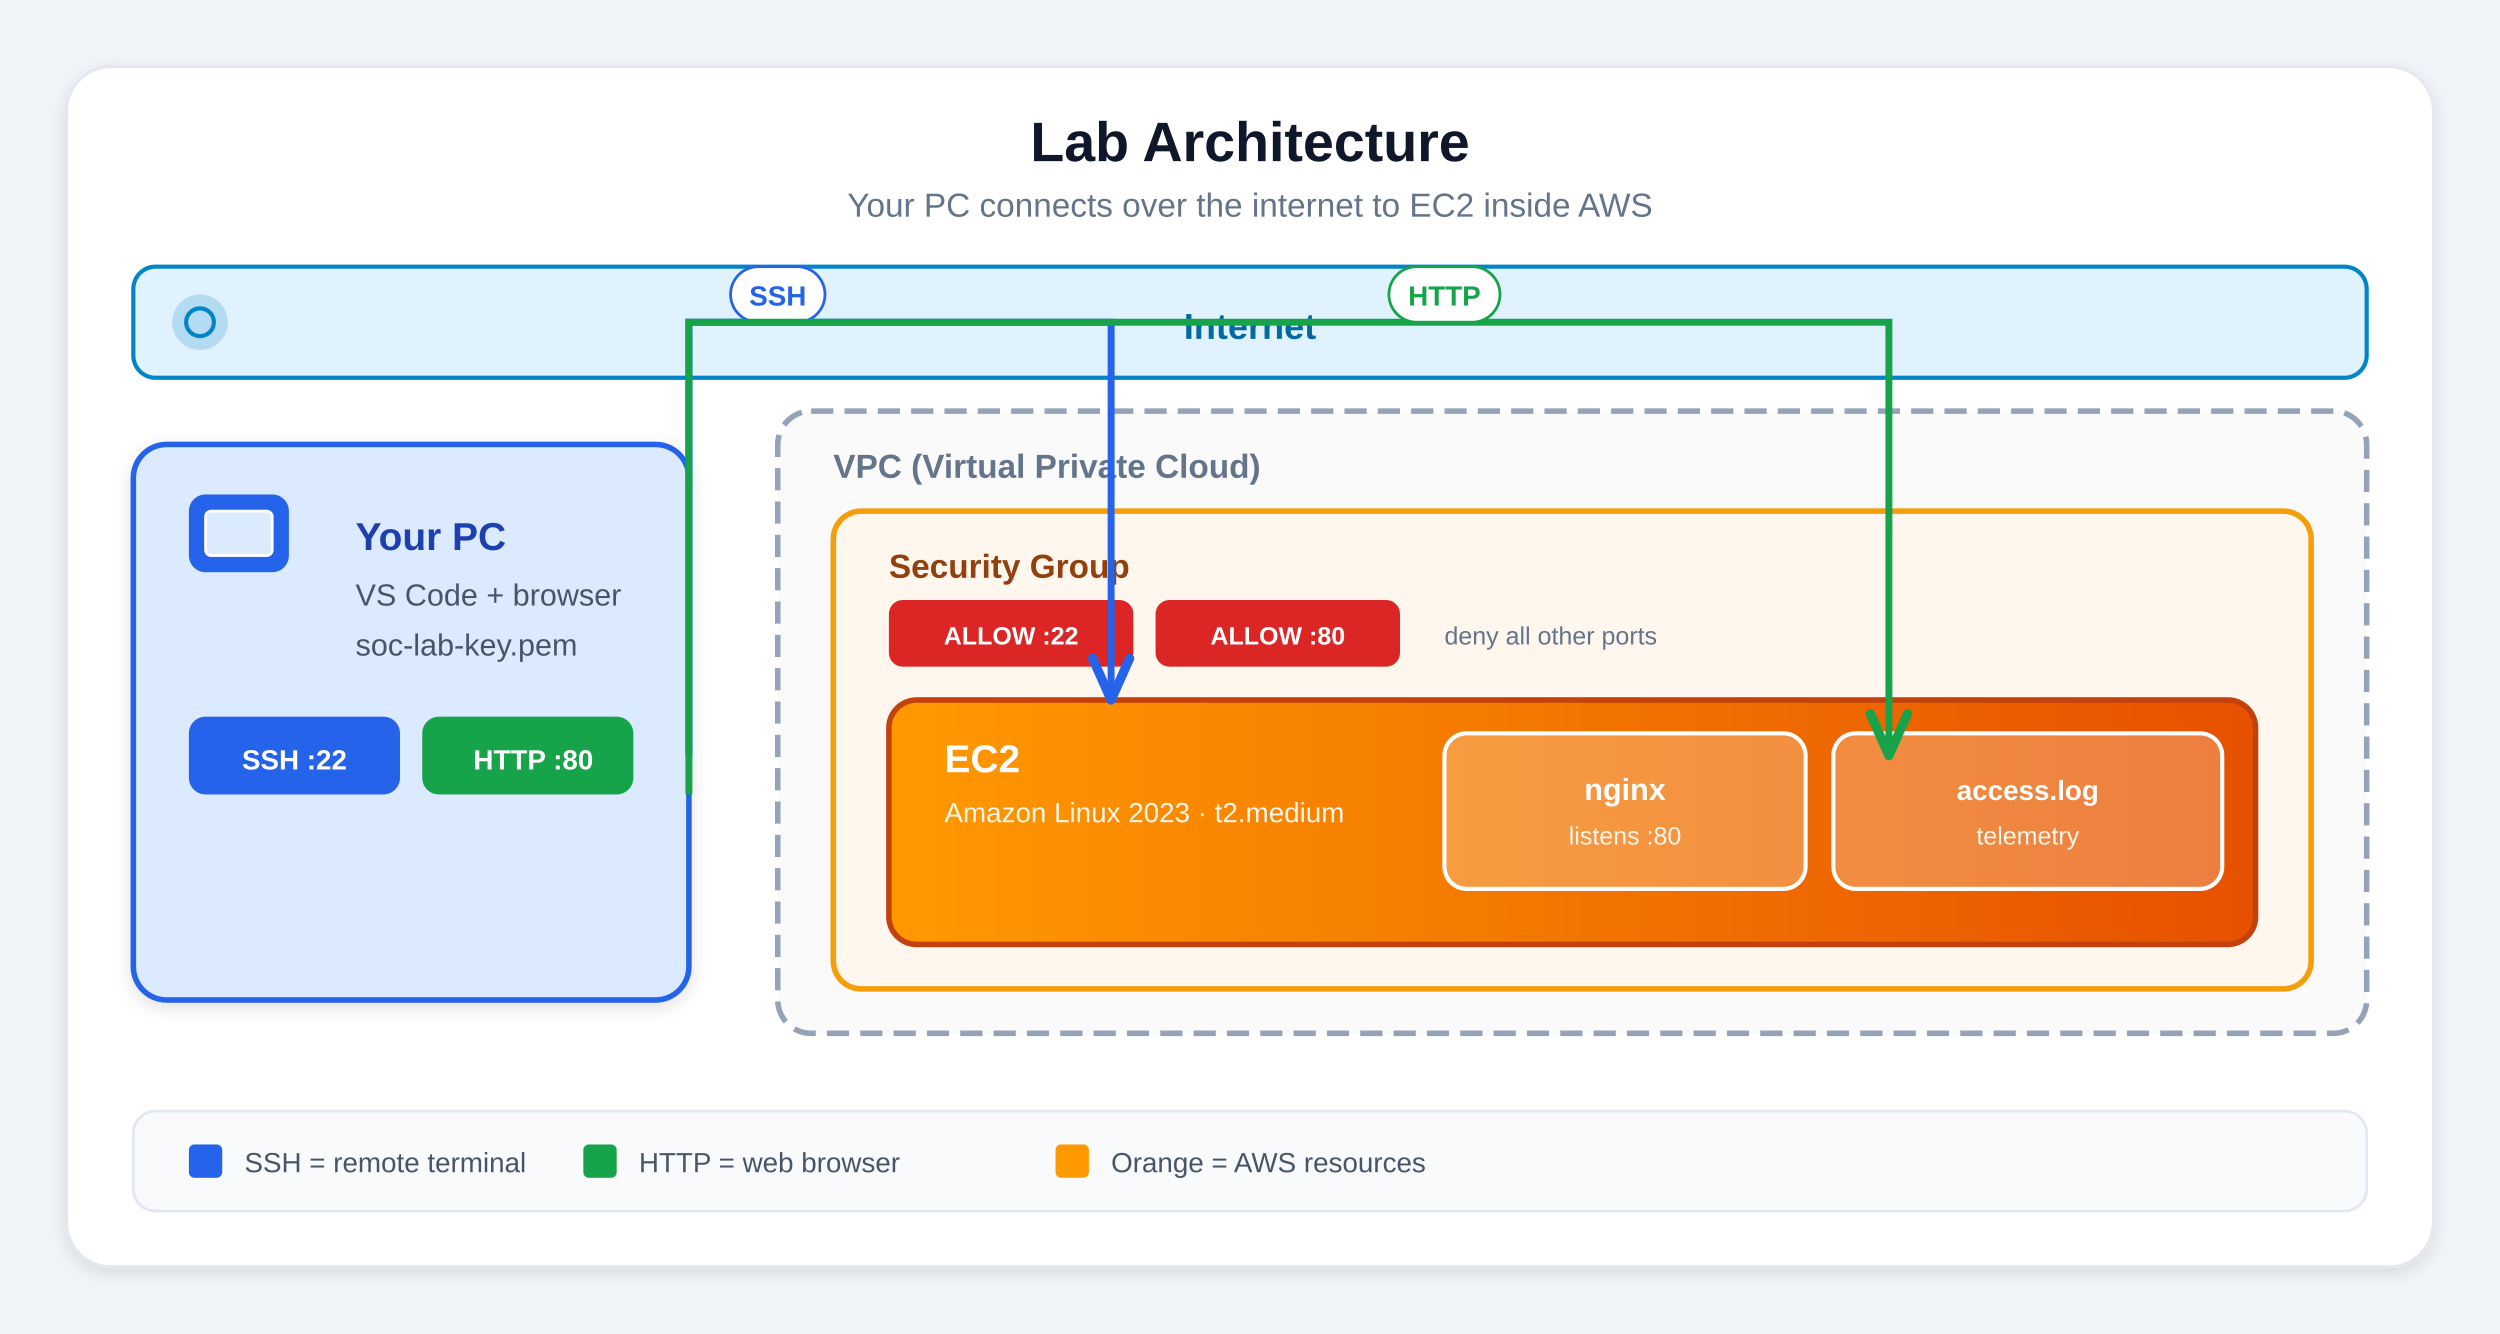
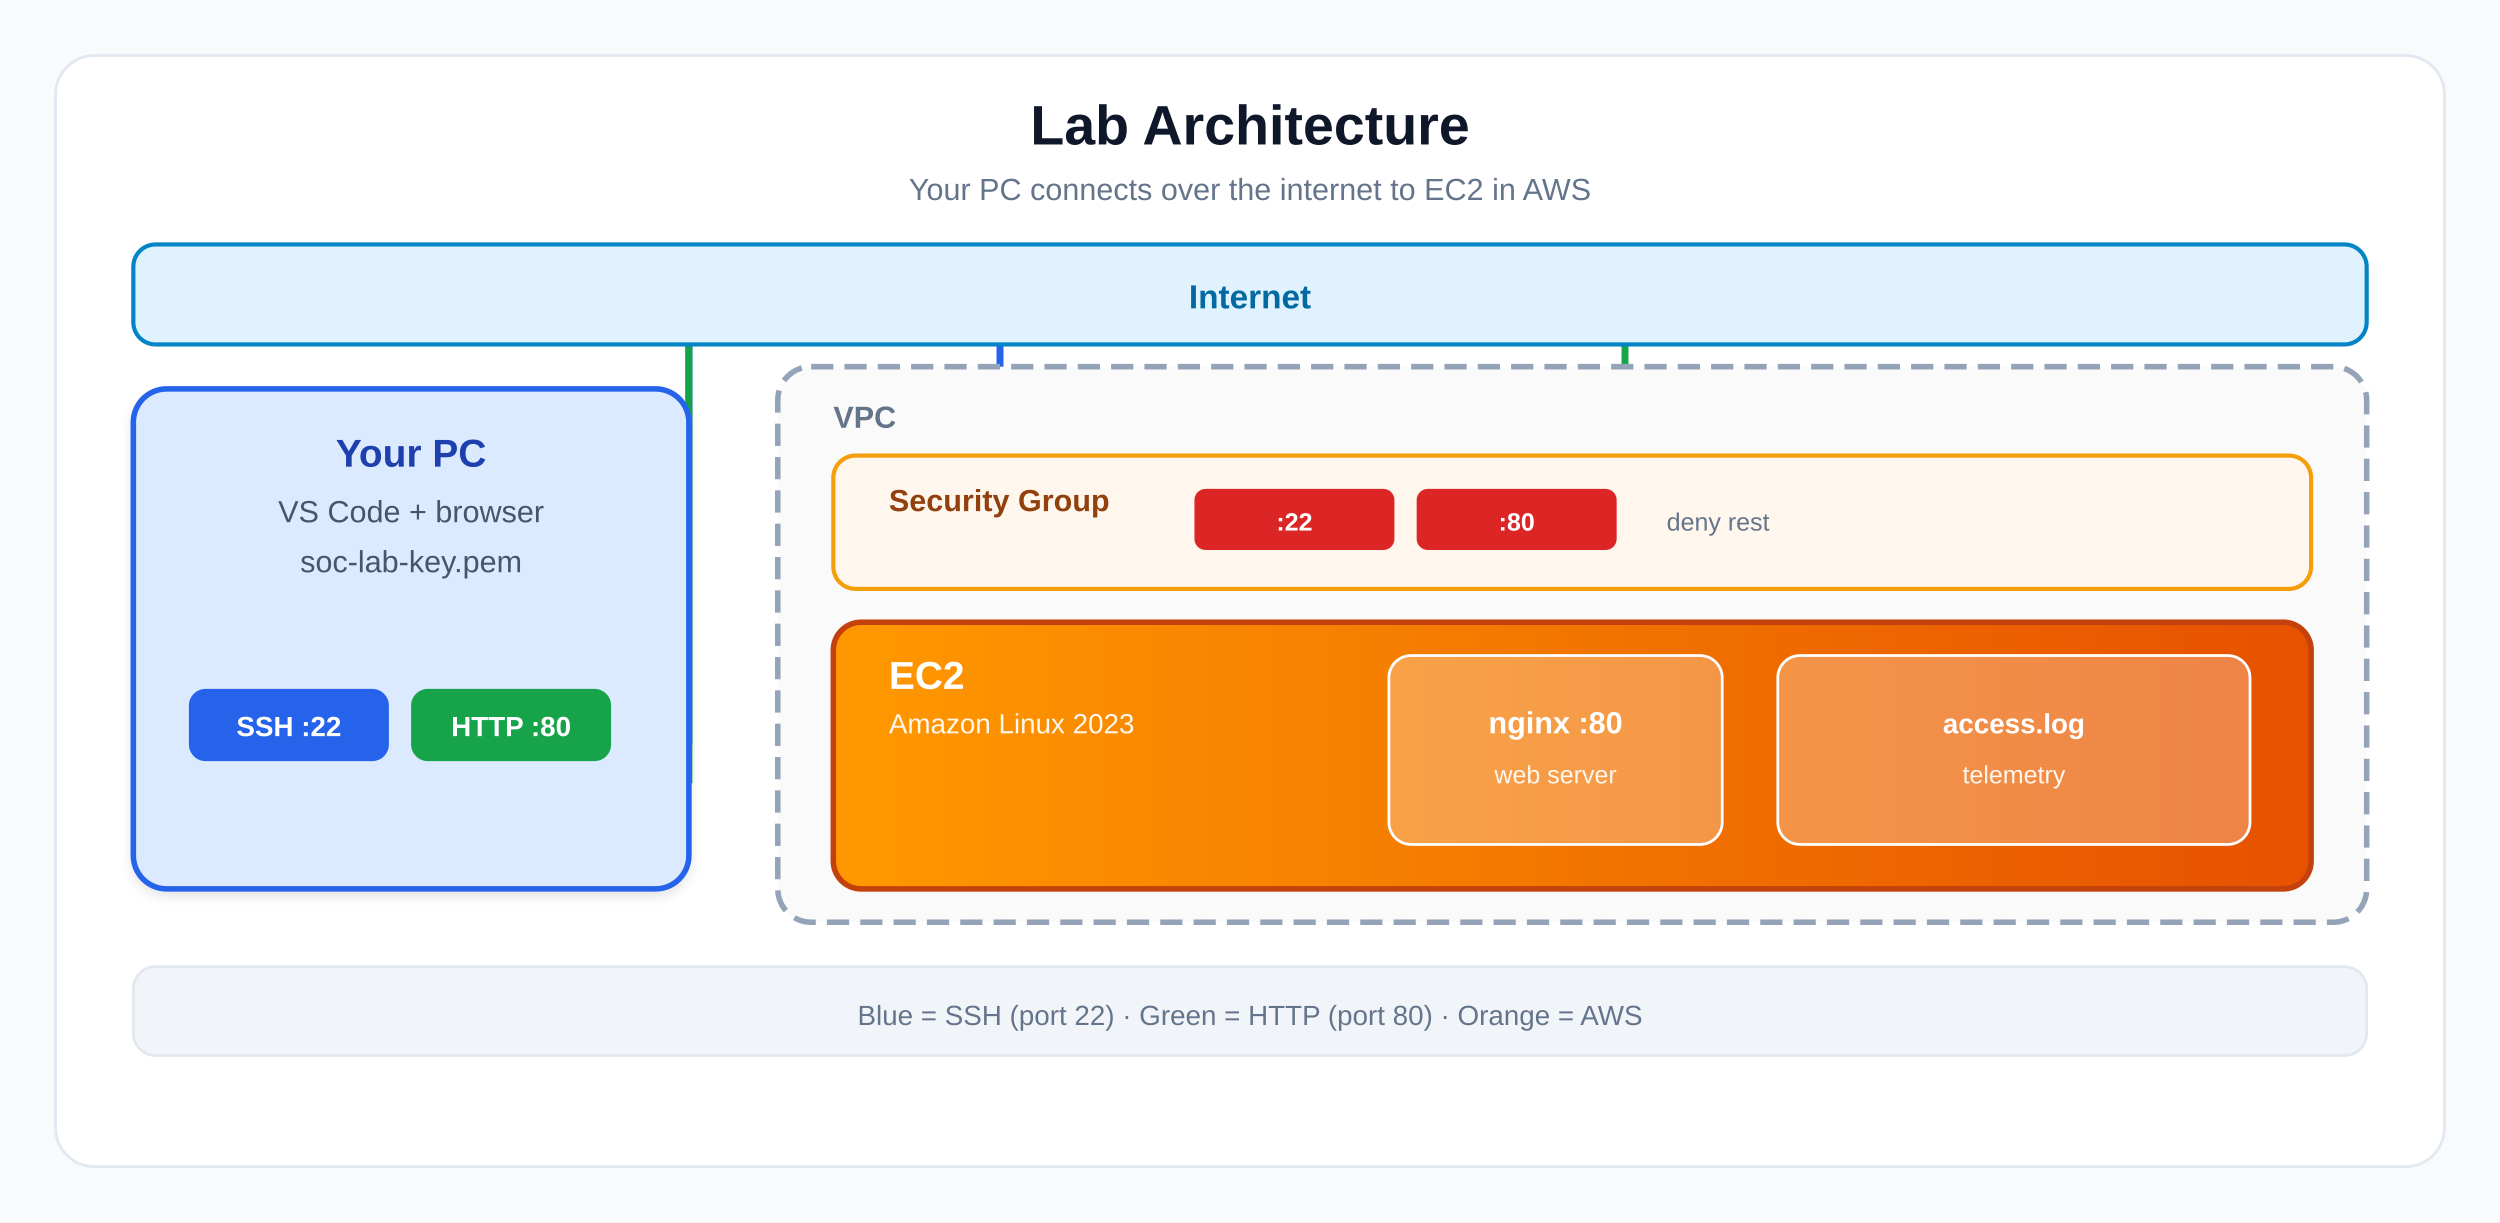
- <svg xmlns="http://www.w3.org/2000/svg" viewBox="0 0 900 480" role="img" aria-label="Lab architecture">
+ <svg xmlns="http://www.w3.org/2000/svg" viewBox="0 0 900 440" role="img" aria-label="Lab architecture">
  <defs>
    <filter id="sh" x="-20%" y="-20%" width="140%" height="140%">
-       <feDropShadow dx="0" dy="2" stdDeviation="3" flood-opacity="0.12" />
+       <feDropShadow dx="0" dy="2" stdDeviation="2" flood-opacity="0.10" />
    </filter>
    <linearGradient id="aws" x1="0" y1="0" x2="1" y2="0">
      <stop offset="0%" stop-color="#FF9900" />
      <stop offset="100%" stop-color="#E65100" />
    </linearGradient>
    <marker id="ssh" viewBox="0 0 12 12" refX="10" refY="6" markerWidth="8" markerHeight="8" orient="auto">
      <path d="M1 2 L10 6 L1 10" fill="none" stroke="#2563EB" stroke-width="2" stroke-linecap="round" stroke-linejoin="round" />
    </marker>
    <marker id="http" viewBox="0 0 12 12" refX="10" refY="6" markerWidth="8" markerHeight="8" orient="auto">
      <path d="M1 2 L10 6 L1 10" fill="none" stroke="#16A34A" stroke-width="2" stroke-linecap="round" stroke-linejoin="round" />
    </marker>
-     <marker id="net" viewBox="0 0 12 12" refX="10" refY="6" markerWidth="8" markerHeight="8" orient="auto">
-       <path d="M1 2 L10 6 L1 10" fill="none" stroke="#64748B" stroke-width="2" stroke-linecap="round" stroke-linejoin="round" />
-     </marker>
  </defs>
-   <rect width="900" height="480" fill="#F1F5F9" />
-   <rect x="24" y="24" width="852" height="432" rx="16" fill="#FFF" stroke="#E2E8F0" filter="url(#sh)" />
-   <text x="450" y="58" text-anchor="middle" font-family="Arial, Helvetica, Sans-serif" font-size="20" font-weight="700" fill="#0F172A">Lab Architecture</text>
-   <text x="450" y="78" text-anchor="middle" font-family="Arial, Helvetica, Sans-serif" font-size="12" fill="#64748B">Your PC connects over the internet to EC2 inside AWS</text>
-   <rect x="48" y="96" width="804" height="40" rx="8" fill="#E0F2FE" stroke="#0284C7" stroke-width="1.5" />
-   <circle cx="72" cy="116" r="10" fill="#0284C7" opacity="0.2" />
-   <circle cx="72" cy="116" r="5" fill="none" stroke="#0284C7" stroke-width="1.5" />
-   <text x="450" y="122" text-anchor="middle" font-family="Arial, Helvetica, Sans-serif" font-size="13" font-weight="600" fill="#0369A1">Internet</text>
-   <g filter="url(#sh)">
-     <rect x="48" y="160" width="200" height="200" rx="12" fill="#DBEAFE" stroke="#2563EB" stroke-width="2" />
-   </g>
-   <rect x="68" y="178" width="36" height="28" rx="6" fill="#2563EB" />
-   <rect x="74" y="184" width="24" height="16" rx="2" fill="#DBEAFE" stroke="#FFF" stroke-width="1" />
-   <text x="128" y="198" font-family="Arial, Helvetica, Sans-serif" font-size="14" font-weight="700" fill="#1E40AF">Your PC</text>
-   <text x="128" y="218" font-family="Arial, Helvetica, Sans-serif" font-size="11" fill="#475569">VS Code + browser</text>
-   <text x="128" y="236" font-family="Arial, Helvetica, Sans-serif" font-size="11" fill="#475569">soc-lab-key.pem</text>
-   <g>
-     <rect x="68" y="258" width="76" height="28" rx="6" fill="#2563EB" />
-     <text x="106" y="277" text-anchor="middle" font-family="Arial, Helvetica, Sans-serif" font-size="10" font-weight="700" fill="#FFF">SSH :22</text>
-     <rect x="152" y="258" width="76" height="28" rx="6" fill="#16A34A" />
-     <text x="192" y="277" text-anchor="middle" font-family="Arial, Helvetica, Sans-serif" font-size="10" font-weight="700" fill="#FFF">HTTP :80</text>
-   </g>
-   <rect x="280" y="148" width="572" height="224" rx="12" fill="#FAFAFA" stroke="#94A3B8" stroke-width="2" stroke-dasharray="8 4" />
-   <text x="300" y="172" font-family="Arial, Helvetica, Sans-serif" font-size="12" font-weight="700" fill="#64748B">VPC (Virtual Private Cloud)</text>
-   <rect x="300" y="184" width="532" height="172" rx="10" fill="#FFF7ED" stroke="#F59E0B" stroke-width="2" />
-   <text x="320" y="208" font-family="Arial, Helvetica, Sans-serif" font-size="12" font-weight="700" fill="#92400E">Security Group</text>
-   <rect x="320" y="216" width="88" height="24" rx="5" fill="#DC2626" />
-   <text x="364" y="232" text-anchor="middle" font-family="Arial, Helvetica, Sans-serif" font-size="9" font-weight="700" fill="#FFF">ALLOW :22</text>
-   <rect x="416" y="216" width="88" height="24" rx="5" fill="#DC2626" />
-   <text x="460" y="232" text-anchor="middle" font-family="Arial, Helvetica, Sans-serif" font-size="9" font-weight="700" fill="#FFF">ALLOW :80</text>
-   <text x="520" y="232" font-family="Arial, Helvetica, Sans-serif" font-size="9" fill="#64748B">deny all other ports</text>
-   <rect x="320" y="252" width="492" height="88" rx="10" fill="url(#aws)" stroke="#C2410C" stroke-width="2" />
-   <text x="340" y="278" font-family="Arial, Helvetica, Sans-serif" font-size="14" font-weight="700" fill="#FFF">EC2</text>
-   <text x="340" y="296" font-family="Arial, Helvetica, Sans-serif" font-size="10" fill="#FFF7ED">Amazon Linux 2023 · t2.medium</text>
-   <rect x="520" y="264" width="130" height="56" rx="8" fill="rgba(255,255,255,0.25)" stroke="#FFF" stroke-width="1.5" />
-   <text x="585" y="288" text-anchor="middle" font-family="Arial, Helvetica, Sans-serif" font-size="11" font-weight="700" fill="#FFF">nginx</text>
-   <text x="585" y="304" text-anchor="middle" font-family="Arial, Helvetica, Sans-serif" font-size="9" fill="#FFF7ED">listens :80</text>
-   <rect x="660" y="264" width="140" height="56" rx="8" fill="rgba(255,255,255,0.25)" stroke="#FFF" stroke-width="1.5" />
-   <text x="730" y="288" text-anchor="middle" font-family="Arial, Helvetica, Sans-serif" font-size="10" font-weight="700" fill="#FFF">access.log</text>
-   <text x="730" y="304" text-anchor="middle" font-family="Arial, Helvetica, Sans-serif" font-size="9" fill="#FFF7ED">telemetry</text>
-   <path d="M248 272 L248 116 L400 116 L400 252" fill="none" stroke="#2563EB" stroke-width="2.5" marker-end="url(#ssh)" />
-   <rect x="263" y="96" width="34" height="20" rx="10" fill="#FFF" stroke="#2563EB" stroke-width="1" />
-   <text x="280" y="110" text-anchor="middle" font-family="Arial, Helvetica, Sans-serif" font-size="10" font-weight="600" fill="#2563EB">SSH</text>
-   <path d="M248 286 L248 116 L680 116 L680 272" fill="none" stroke="#16A34A" stroke-width="2.5" marker-end="url(#http)" />
-   <rect x="500" y="96" width="40" height="20" rx="10" fill="#FFF" stroke="#16A34A" stroke-width="1" />
-   <text x="520" y="110" text-anchor="middle" font-family="Arial, Helvetica, Sans-serif" font-size="10" font-weight="600" fill="#16A34A">HTTP</text>
-   <rect x="48" y="400" width="804" height="36" rx="8" fill="#F8FAFC" stroke="#E2E8F0" />
-   <rect x="68" y="412" width="12" height="12" rx="2" fill="#2563EB" />
-   <text x="88" y="422" font-family="Arial, Helvetica, Sans-serif" font-size="10" fill="#475569">SSH = remote terminal</text>
-   <rect x="210" y="412" width="12" height="12" rx="2" fill="#16A34A" />
-   <text x="230" y="422" font-family="Arial, Helvetica, Sans-serif" font-size="10" fill="#475569">HTTP = web browser</text>
-   <rect x="380" y="412" width="12" height="12" rx="2" fill="#FF9900" />
-   <text x="400" y="422" font-family="Arial, Helvetica, Sans-serif" font-size="10" fill="#475569">Orange = AWS resources</text>
+   <rect width="900" height="440" fill="#F8FAFC" />
+   <rect x="20" y="20" width="860" height="400" rx="14" fill="#FFF" stroke="#E2E8F0" />
+   <text x="450" y="52" text-anchor="middle" font-family="Arial, Helvetica, Sans-serif" font-size="20" font-weight="700" fill="#0F172A">Lab Architecture</text>
+   <text x="450" y="72" text-anchor="middle" font-family="Arial, Helvetica, Sans-serif" font-size="11" fill="#64748B">Your PC connects over the internet to EC2 in AWS</text>
+   <path d="M248 268 L248 108 L360 108 L360 248" fill="none" stroke="#2563EB" stroke-width="2.5" marker-end="url(#ssh)" />
+   <path d="M248 282 L248 108 L585 108 L585 258" fill="none" stroke="#16A34A" stroke-width="2.5" marker-end="url(#http)" />
+   <rect x="281" y="89" width="38" height="20" rx="10" fill="#FFF" stroke="#2563EB" stroke-width="1" />
+   <text x="300" y="104" text-anchor="middle" font-family="Arial, Helvetica, Sans-serif" font-size="10" font-weight="600" fill="#2563EB">SSH</text>
+   <rect x="458" y="89" width="44" height="20" rx="10" fill="#FFF" stroke="#16A34A" stroke-width="1" />
+   <text x="480" y="104" text-anchor="middle" font-family="Arial, Helvetica, Sans-serif" font-size="10" font-weight="600" fill="#16A34A">HTTP</text>
+   <rect x="48" y="88" width="804" height="36" rx="8" fill="#E0F2FE" stroke="#0284C7" stroke-width="1.5" />
+   <text x="450" y="111" text-anchor="middle" font-family="Arial, Helvetica, Sans-serif" font-size="12" font-weight="600" fill="#0369A1">Internet</text>
+   <rect x="48" y="140" width="200" height="180" rx="12" fill="#DBEAFE" stroke="#2563EB" stroke-width="2" filter="url(#sh)" />
+   <text x="148" y="168" text-anchor="middle" font-family="Arial, Helvetica, Sans-serif" font-size="14" font-weight="700" fill="#1E40AF">Your PC</text>
+   <text x="148" y="188" text-anchor="middle" font-family="Arial, Helvetica, Sans-serif" font-size="11" fill="#475569">VS Code + browser</text>
+   <text x="148" y="206" text-anchor="middle" font-family="Arial, Helvetica, Sans-serif" font-size="11" fill="#475569">soc-lab-key.pem</text>
+   <rect x="68" y="248" width="72" height="26" rx="6" fill="#2563EB" />
+   <text x="104" y="265" text-anchor="middle" font-family="Arial, Helvetica, Sans-serif" font-size="10" font-weight="700" fill="#FFF">SSH :22</text>
+   <rect x="148" y="248" width="72" height="26" rx="6" fill="#16A34A" />
+   <text x="184" y="265" text-anchor="middle" font-family="Arial, Helvetica, Sans-serif" font-size="10" font-weight="700" fill="#FFF">HTTP :80</text>
+   <rect x="280" y="132" width="572" height="200" rx="12" fill="#FAFAFA" stroke="#94A3B8" stroke-width="2" stroke-dasharray="8 4" />
+   <text x="300" y="154" font-family="Arial, Helvetica, Sans-serif" font-size="11" font-weight="700" fill="#64748B">VPC</text>
+   <rect x="300" y="164" width="532" height="48" rx="8" fill="#FFF7ED" stroke="#F59E0B" stroke-width="1.5" />
+   <text x="320" y="184" font-family="Arial, Helvetica, Sans-serif" font-size="11" font-weight="700" fill="#92400E">Security Group</text>
+   <rect x="430" y="176" width="72" height="22" rx="4" fill="#DC2626" />
+   <text x="466" y="191" text-anchor="middle" font-family="Arial, Helvetica, Sans-serif" font-size="9" font-weight="700" fill="#FFF">:22</text>
+   <rect x="510" y="176" width="72" height="22" rx="4" fill="#DC2626" />
+   <text x="546" y="191" text-anchor="middle" font-family="Arial, Helvetica, Sans-serif" font-size="9" font-weight="700" fill="#FFF">:80</text>
+   <text x="600" y="191" font-family="Arial, Helvetica, Sans-serif" font-size="9" fill="#64748B">deny rest</text>
+   <rect x="300" y="224" width="532" height="96" rx="10" fill="url(#aws)" stroke="#C2410C" stroke-width="2" />
+   <text x="320" y="248" font-family="Arial, Helvetica, Sans-serif" font-size="14" font-weight="700" fill="#FFF">EC2</text>
+   <text x="320" y="264" font-family="Arial, Helvetica, Sans-serif" font-size="10" fill="#FFF7ED">Amazon Linux 2023</text>
+   <rect x="500" y="236" width="120" height="68" rx="8" fill="rgba(255,255,255,0.28)" stroke="#FFF" />
+   <text x="560" y="264" text-anchor="middle" font-family="Arial, Helvetica, Sans-serif" font-size="11" font-weight="700" fill="#FFF">nginx :80</text>
+   <text x="560" y="282" text-anchor="middle" font-family="Arial, Helvetica, Sans-serif" font-size="9" fill="#FFF7ED">web server</text>
+   <rect x="640" y="236" width="170" height="68" rx="8" fill="rgba(255,255,255,0.28)" stroke="#FFF" />
+   <text x="725" y="264" text-anchor="middle" font-family="Arial, Helvetica, Sans-serif" font-size="10" font-weight="700" fill="#FFF">access.log</text>
+   <text x="725" y="282" text-anchor="middle" font-family="Arial, Helvetica, Sans-serif" font-size="9" fill="#FFF7ED">telemetry</text>
+   <rect x="48" y="348" width="804" height="32" rx="8" fill="#F1F5F9" stroke="#E2E8F0" />
+   <text x="450" y="369" text-anchor="middle" font-family="Arial, Helvetica, Sans-serif" font-size="10" fill="#64748B">Blue = SSH (port 22) · Green = HTTP (port 80) · Orange = AWS</text>
</svg>
